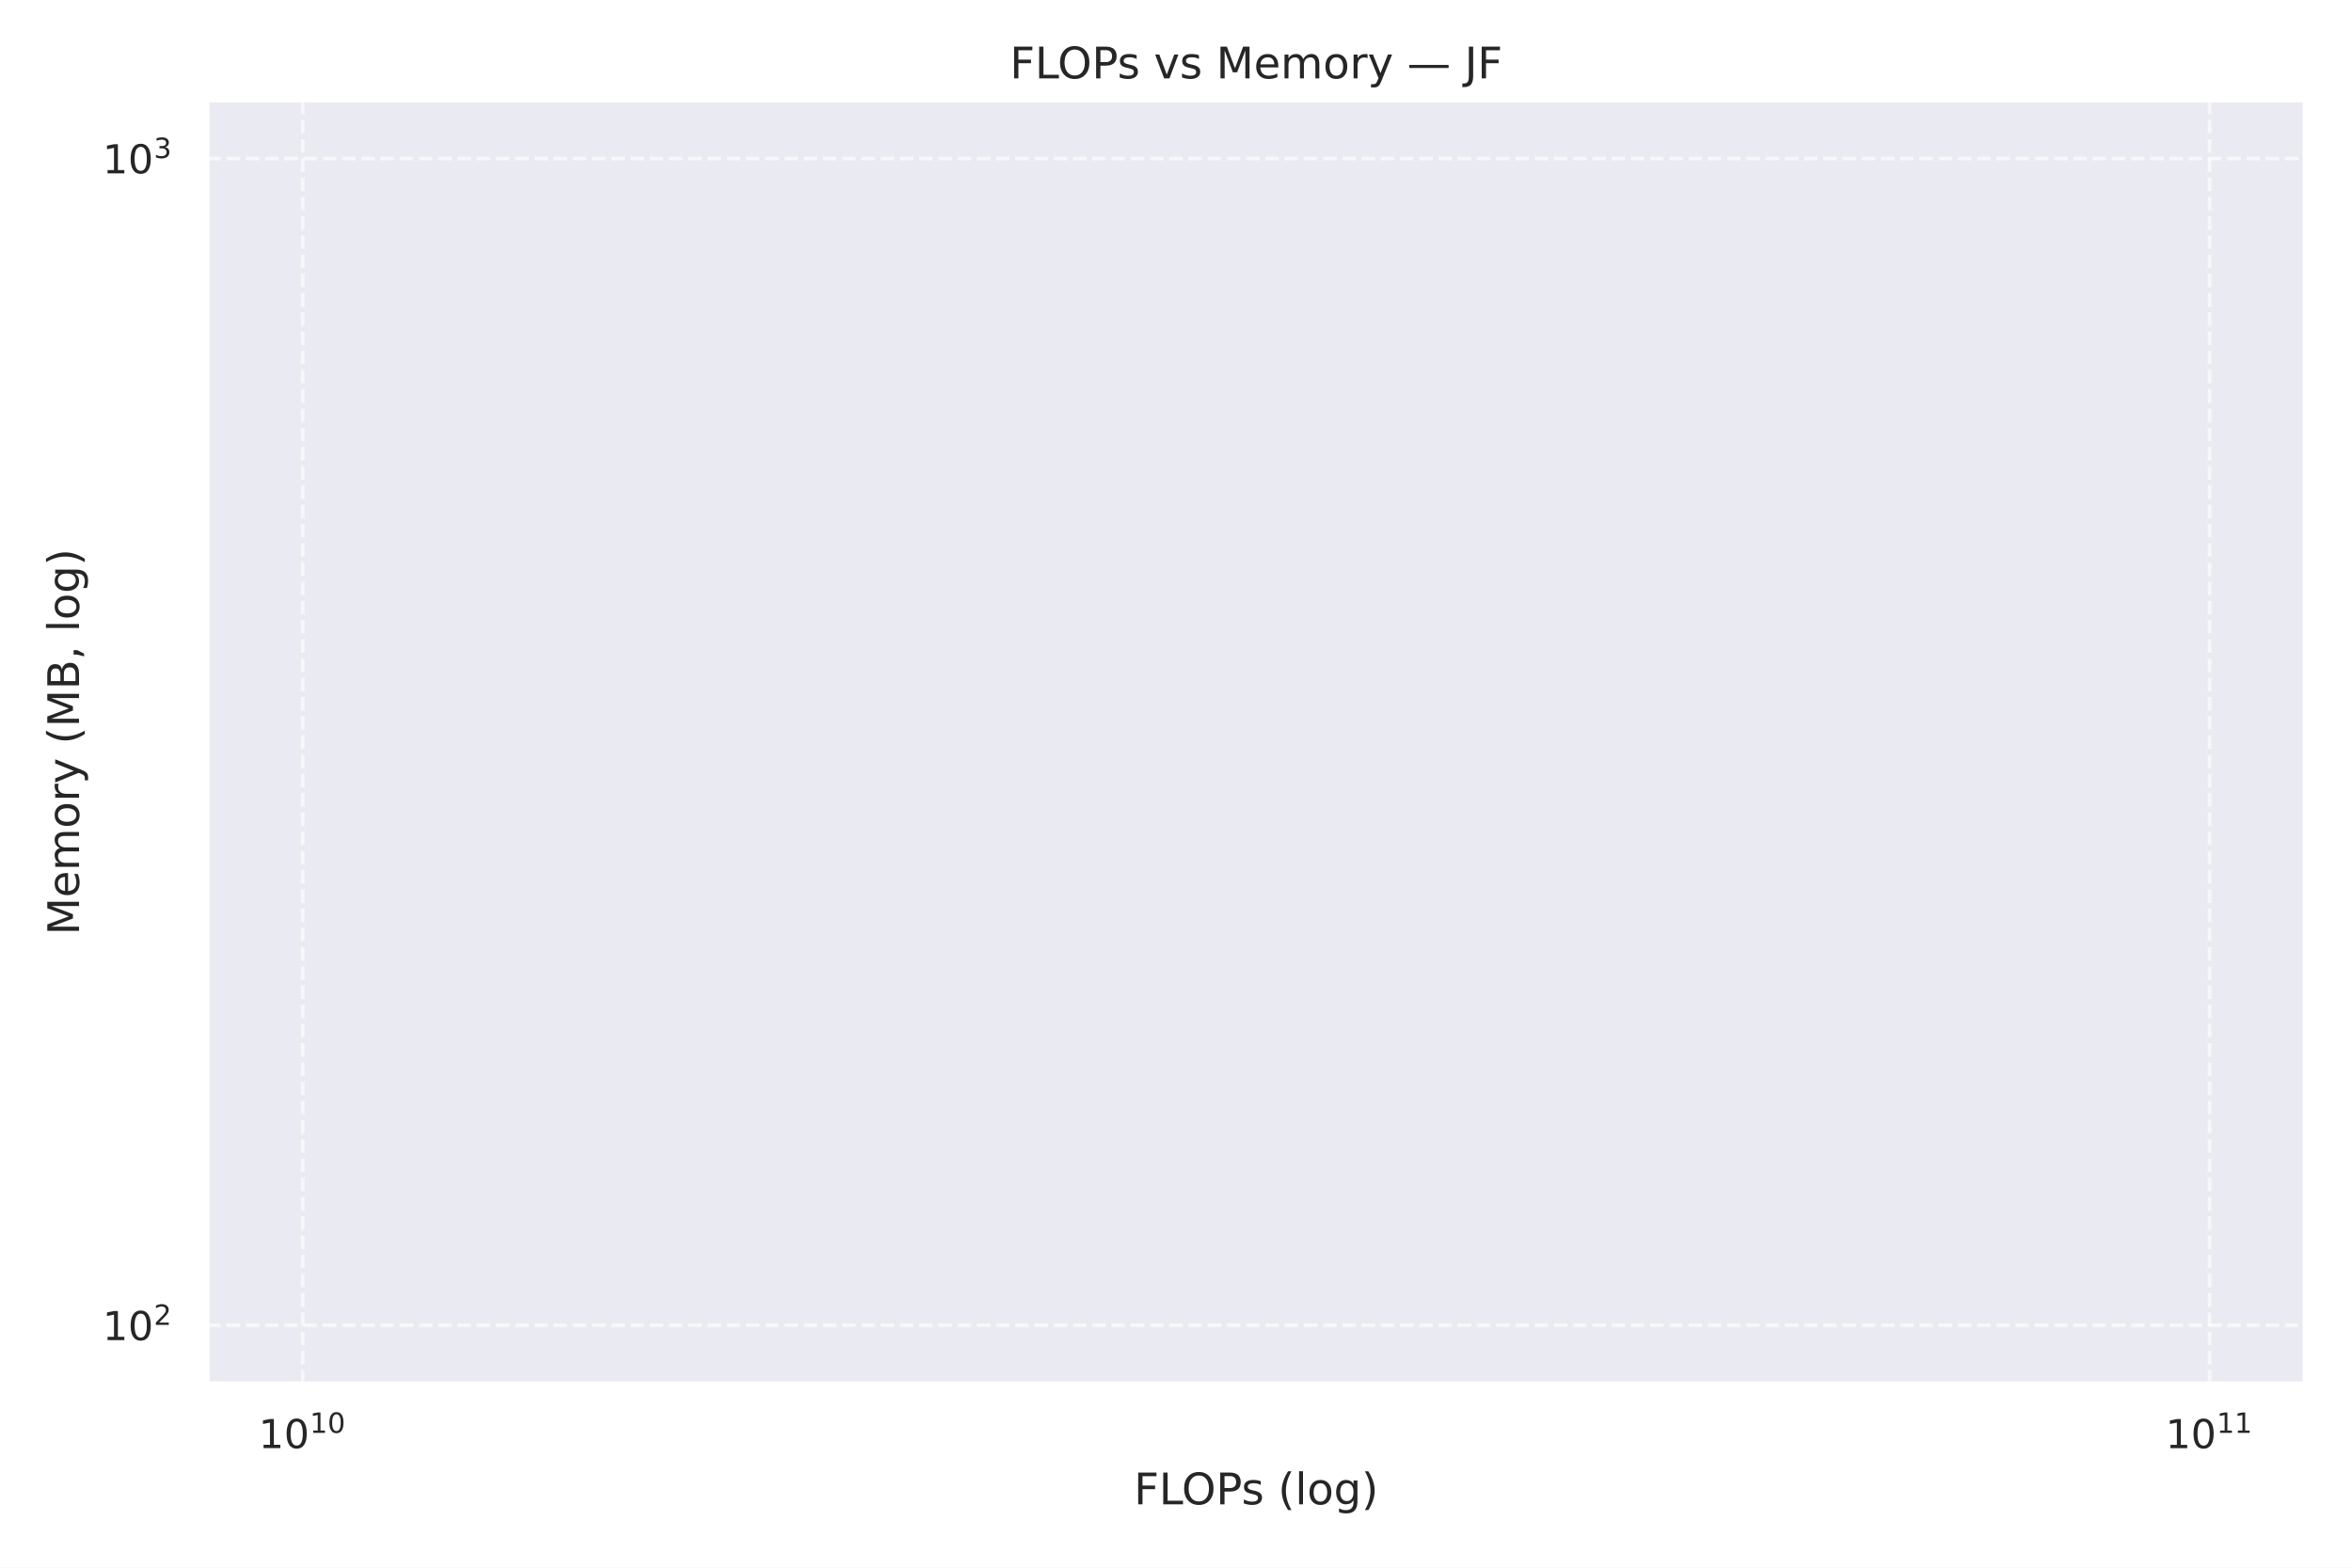
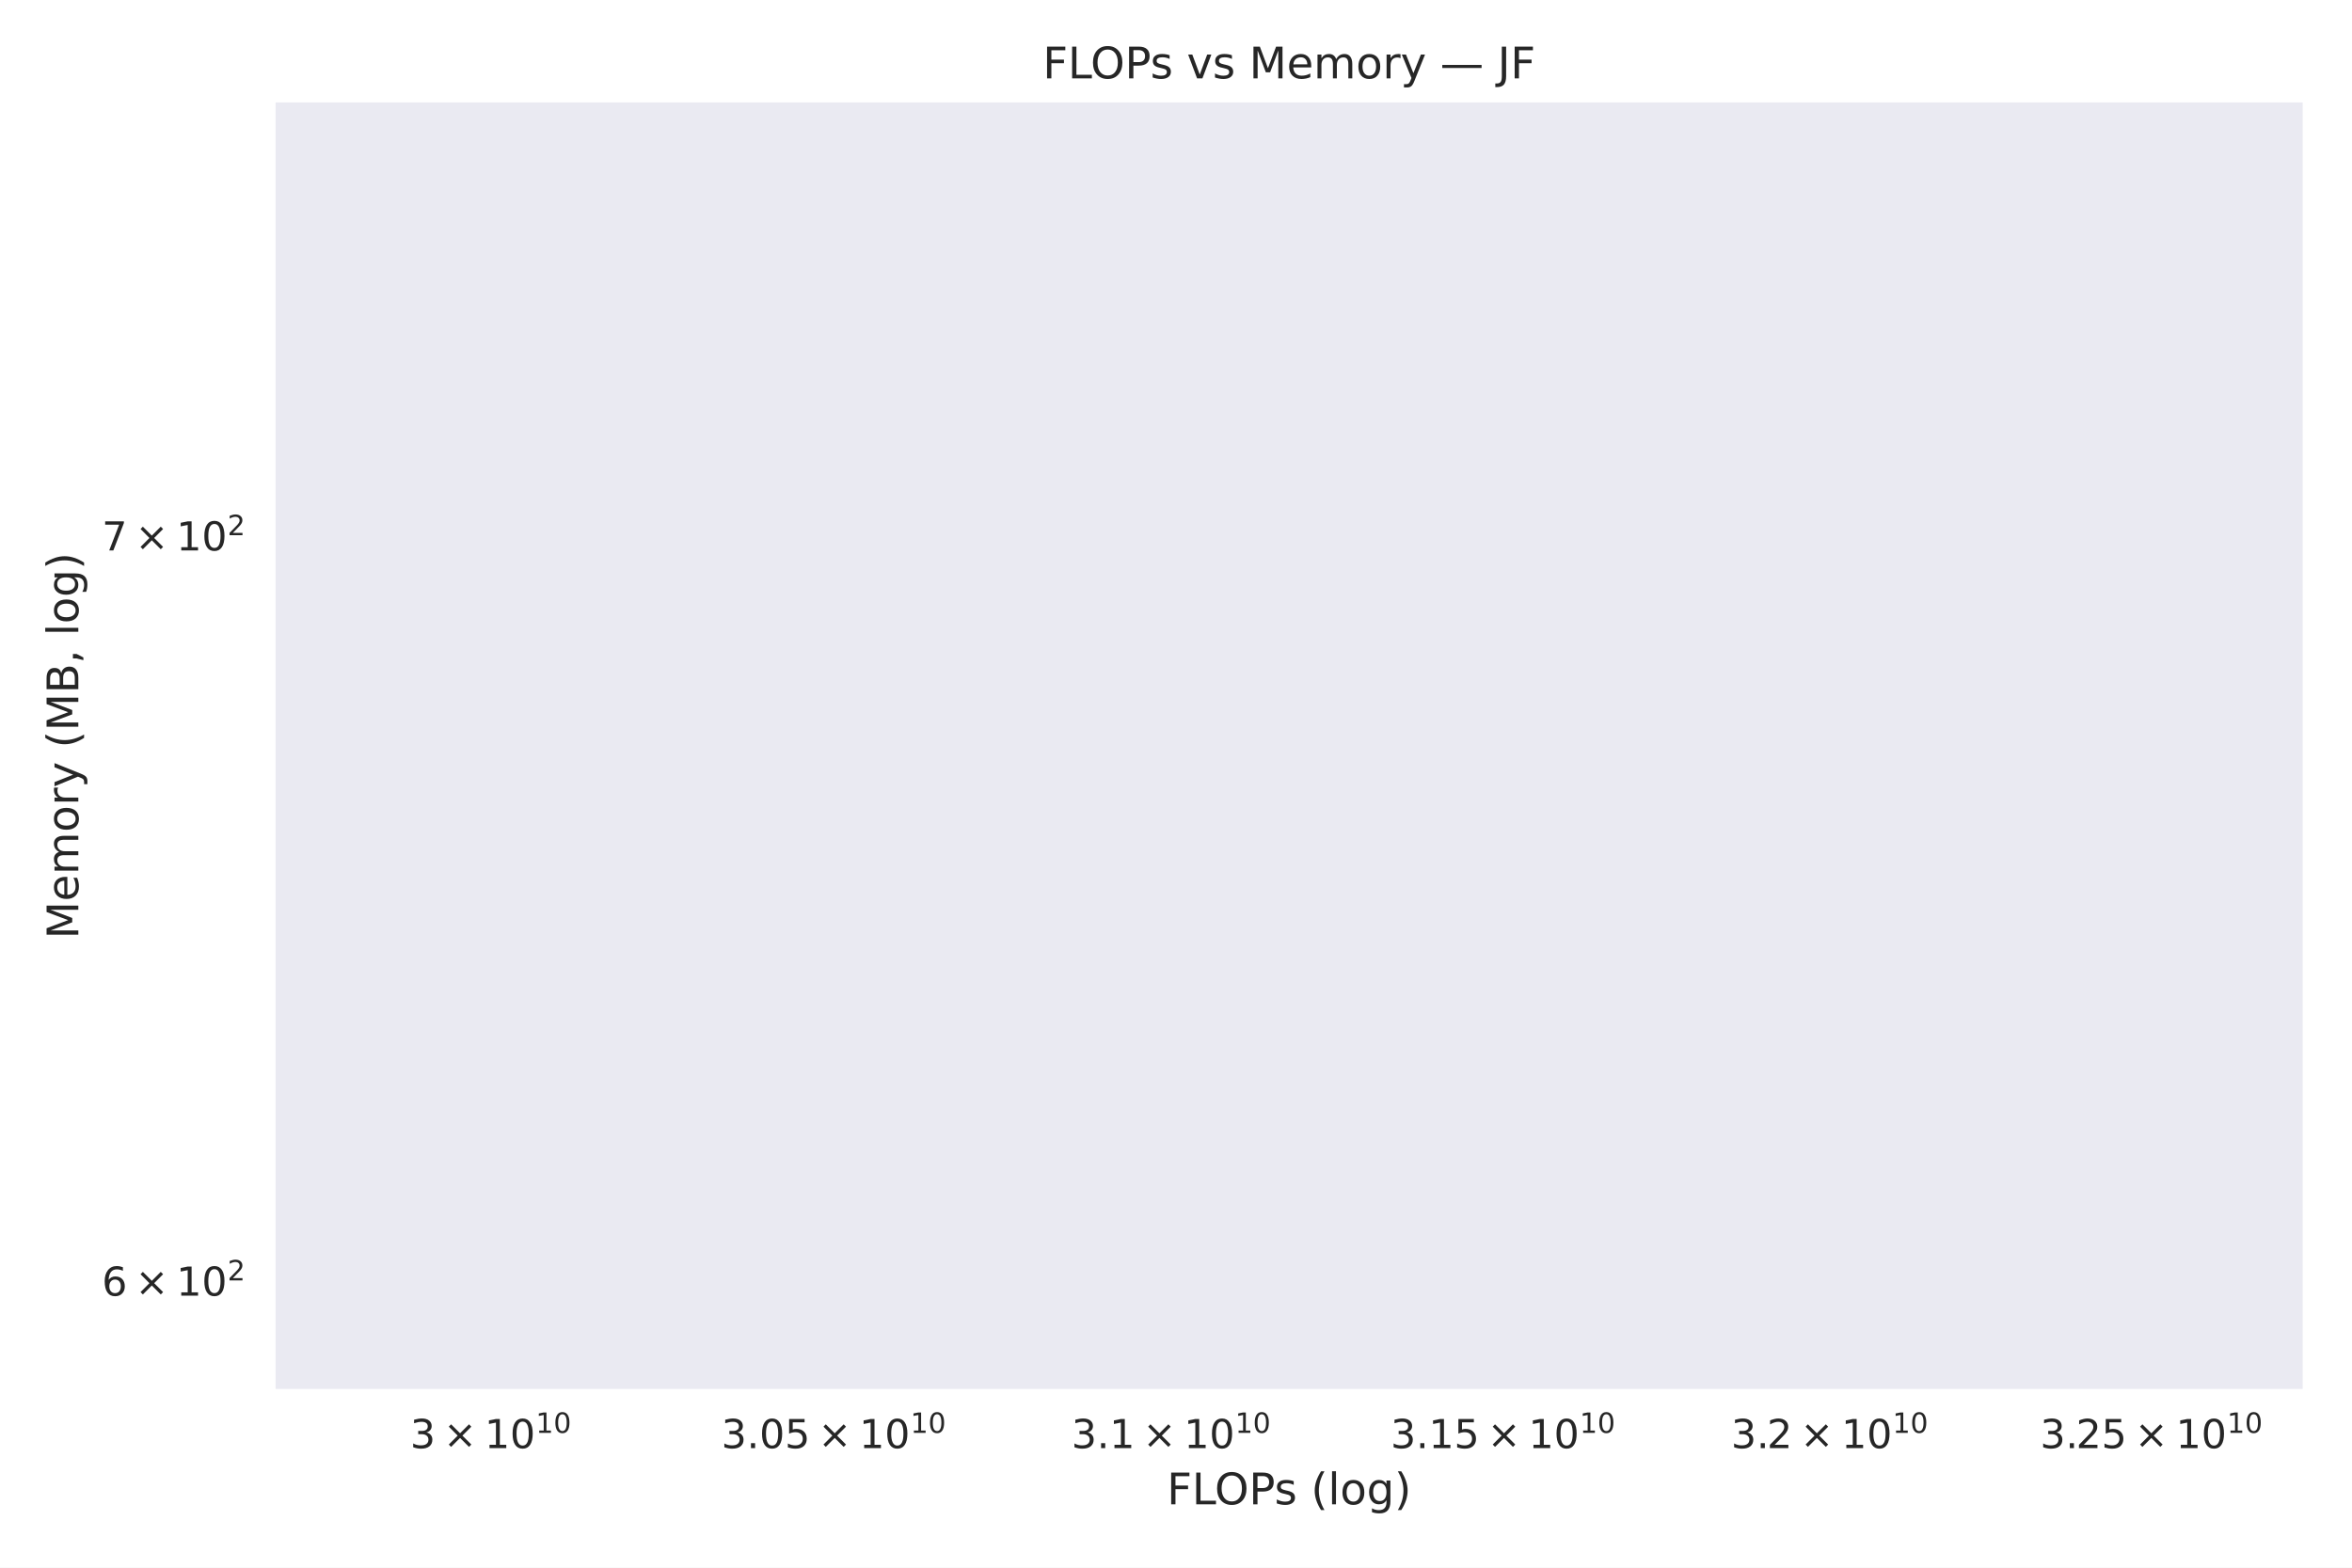
<svg xmlns="http://www.w3.org/2000/svg" xmlns:xlink="http://www.w3.org/1999/xlink" width="648pt" height="432pt" viewBox="0 0 648 432" version="1.1">
  <defs>
    <style type="text/css">*{stroke-linejoin: round; stroke-linecap: butt}</style>
  </defs>
  <g id="figure_1">
    <g id="patch_1">
      <path d="M 0 432  L 648 432  L 648 0  L 0 0  z " style="fill: #ffffff" />
    </g>
    <g id="axes_1">
      <g id="patch_2">
-         <path d="M 57.13 381.276  L 635.04 381.276  L 635.04 27.6  L 57.13 27.6  z " style="fill: #eaeaf2" />
+         <path d="M 75.295 383.376  L 635.04 383.376  L 635.04 27.6  L 75.295 27.6  z " style="fill: #eaeaf2" />
      </g>
      <g id="matplotlib.axis_1">
        <g id="xtick_1">
-           <g id="line2d_1">
-             <path d="M 83.399 381.276  L 83.399 27.6  " clip-path="url(#p3b8cef8e1e)" style="fill: none; stroke-dasharray: 3.7,1.6; stroke-dashoffset: 0; stroke: #ffffff; stroke-opacity: 0.6" />
-           </g>
          <g id="text_1">
-             <g style="fill: #262626" transform="translate(71.2437 399.1343) scale(0.11 -0.11)">
-               <defs>
+             <g style="fill: #262626" transform="translate(112.999 399.1343) scale(0.11 -0.11)">
+               <defs>
+                 <path id="DejaVuSans-33" d="M 2597 2516  Q 3050 2419 3304 2112  Q 3559 1806 3559 1356  Q 3559 666 3084 287  Q 2609 -91 1734 -91  Q 1441 -91 1130 -33  Q 819 25 488 141  L 488 750  Q 750 597 1062 519  Q 1375 441 1716 441  Q 2309 441 2620 675  Q 2931 909 2931 1356  Q 2931 1769 2642 2001  Q 2353 2234 1838 2234  L 1294 2234  L 1294 2753  L 1863 2753  Q 2328 2753 2575 2939  Q 2822 3125 2822 3475  Q 2822 3834 2567 4026  Q 2313 4219 1838 4219  Q 1578 4219 1281 4162  Q 984 4106 628 3988  L 628 4550  Q 988 4650 1302 4700  Q 1616 4750 1894 4750  Q 2613 4750 3031 4423  Q 3450 4097 3450 3541  Q 3450 3153 3228 2886  Q 3006 2619 2597 2516  z " transform="scale(0.015625)" />
+                 <path id="DejaVuSans-d7" d="M 4488 3438  L 3059 2003  L 4488 575  L 4116 197  L 2681 1631  L 1247 197  L 878 575  L 2303 2003  L 878 3438  L 1247 3816  L 2681 2381  L 4116 3816  L 4488 3438  z " transform="scale(0.015625)" />
                <path id="DejaVuSans-31" d="M 794 531  L 1825 531  L 1825 4091  L 703 3866  L 703 4441  L 1819 4666  L 2450 4666  L 2450 531  L 3481 531  L 3481 0  L 794 0  L 794 531  z " transform="scale(0.015625)" />
                <path id="DejaVuSans-30" d="M 2034 4250  Q 1547 4250 1301 3770  Q 1056 3291 1056 2328  Q 1056 1369 1301 889  Q 1547 409 2034 409  Q 2525 409 2770 889  Q 3016 1369 3016 2328  Q 3016 3291 2770 3770  Q 2525 4250 2034 4250  z M 2034 4750  Q 2819 4750 3233 4129  Q 3647 3509 3647 2328  Q 3647 1150 3233 529  Q 2819 -91 2034 -91  Q 1250 -91 836 529  Q 422 1150 422 2328  Q 422 3509 836 4129  Q 1250 4750 2034 4750  z " transform="scale(0.015625)" />
              </defs>
-               <use xlink:href="#DejaVuSans-31" transform="translate(0 0.765625)" />
-               <use xlink:href="#DejaVuSans-30" transform="translate(63.62305 0.765625)" />
-               <use xlink:href="#DejaVuSans-31" transform="translate(128.2031 39.04688) scale(0.7)" />
-               <use xlink:href="#DejaVuSans-30" transform="translate(172.7393 39.04688) scale(0.7)" />
+               <use xlink:href="#DejaVuSans-33" transform="translate(0 0.765625)" />
+               <use xlink:href="#DejaVuSans-d7" transform="translate(83.10547 0.765625)" />
+               <use xlink:href="#DejaVuSans-31" transform="translate(186.377 0.765625)" />
+               <use xlink:href="#DejaVuSans-30" transform="translate(250 0.765625)" />
+               <use xlink:href="#DejaVuSans-31" transform="translate(314.5801 39.04688) scale(0.7)" />
+               <use xlink:href="#DejaVuSans-30" transform="translate(359.1162 39.04688) scale(0.7)" />
            </g>
          </g>
        </g>
        <g id="xtick_2">
-           <g id="line2d_2">
-             <path d="M 608.771 381.276  L 608.771 27.6  " clip-path="url(#p3b8cef8e1e)" style="fill: none; stroke-dasharray: 3.7,1.6; stroke-dashoffset: 0; stroke: #ffffff; stroke-opacity: 0.6" />
-           </g>
          <g id="text_2">
-             <g style="fill: #262626" transform="translate(596.6164 399.1343) scale(0.11 -0.11)">
-               <use xlink:href="#DejaVuSans-31" transform="translate(0 0.684375)" />
-               <use xlink:href="#DejaVuSans-30" transform="translate(63.62305 0.684375)" />
-               <use xlink:href="#DejaVuSans-31" transform="translate(128.2031 38.96563) scale(0.7)" />
-               <use xlink:href="#DejaVuSans-31" transform="translate(172.7393 38.96563) scale(0.7)" />
-             </g>
-           </g>
-         </g>
-         <g id="xtick_3" />
-         <g id="xtick_4" />
-         <g id="xtick_5" />
-         <g id="xtick_6" />
-         <g id="xtick_7" />
-         <g id="xtick_8" />
-         <g id="xtick_9" />
-         <g id="xtick_10" />
-         <g id="xtick_11" />
-         <g id="text_3">
-           <g style="fill: #262626" transform="translate(312.411 414.5401) scale(0.12 -0.12)">
+             <g style="fill: #262626" transform="translate(198.7296 399.1343) scale(0.11 -0.11)">
+               <defs>
+                 <path id="DejaVuSans-2e" d="M 684 794  L 1344 794  L 1344 0  L 684 0  L 684 794  z " transform="scale(0.015625)" />
+                 <path id="DejaVuSans-35" d="M 691 4666  L 3169 4666  L 3169 4134  L 1269 4134  L 1269 2991  Q 1406 3038 1543 3061  Q 1681 3084 1819 3084  Q 2600 3084 3056 2656  Q 3513 2228 3513 1497  Q 3513 744 3044 326  Q 2575 -91 1722 -91  Q 1428 -91 1123 -41  Q 819 9 494 109  L 494 744  Q 775 591 1075 516  Q 1375 441 1709 441  Q 2250 441 2565 725  Q 2881 1009 2881 1497  Q 2881 1984 2565 2268  Q 2250 2553 1709 2553  Q 1456 2553 1204 2497  Q 953 2441 691 2322  L 691 4666  z " transform="scale(0.015625)" />
+               </defs>
+               <use xlink:href="#DejaVuSans-33" transform="translate(0 0.765625)" />
+               <use xlink:href="#DejaVuSans-2e" transform="translate(63.62305 0.765625)" />
+               <use xlink:href="#DejaVuSans-30" transform="translate(95.41016 0.765625)" />
+               <use xlink:href="#DejaVuSans-35" transform="translate(159.0332 0.765625)" />
+               <use xlink:href="#DejaVuSans-d7" transform="translate(242.1387 0.765625)" />
+               <use xlink:href="#DejaVuSans-31" transform="translate(345.4102 0.765625)" />
+               <use xlink:href="#DejaVuSans-30" transform="translate(409.0332 0.765625)" />
+               <use xlink:href="#DejaVuSans-31" transform="translate(473.6133 39.04688) scale(0.7)" />
+               <use xlink:href="#DejaVuSans-30" transform="translate(518.1494 39.04688) scale(0.7)" />
+             </g>
+           </g>
+         </g>
+         <g id="xtick_3">
+           <g id="text_3">
+             <g style="fill: #262626" transform="translate(295.1889 399.1343) scale(0.11 -0.11)">
+               <use xlink:href="#DejaVuSans-33" transform="translate(0 0.765625)" />
+               <use xlink:href="#DejaVuSans-2e" transform="translate(63.62305 0.765625)" />
+               <use xlink:href="#DejaVuSans-31" transform="translate(95.41016 0.765625)" />
+               <use xlink:href="#DejaVuSans-d7" transform="translate(178.5156 0.765625)" />
+               <use xlink:href="#DejaVuSans-31" transform="translate(281.7871 0.765625)" />
+               <use xlink:href="#DejaVuSans-30" transform="translate(345.4102 0.765625)" />
+               <use xlink:href="#DejaVuSans-31" transform="translate(409.9902 39.04688) scale(0.7)" />
+               <use xlink:href="#DejaVuSans-30" transform="translate(454.5264 39.04688) scale(0.7)" />
+             </g>
+           </g>
+         </g>
+         <g id="xtick_4">
+           <g id="text_4">
+             <g style="fill: #262626" transform="translate(383.1211 399.1343) scale(0.11 -0.11)">
+               <use xlink:href="#DejaVuSans-33" transform="translate(0 0.765625)" />
+               <use xlink:href="#DejaVuSans-2e" transform="translate(63.62305 0.765625)" />
+               <use xlink:href="#DejaVuSans-31" transform="translate(95.41016 0.765625)" />
+               <use xlink:href="#DejaVuSans-35" transform="translate(159.0332 0.765625)" />
+               <use xlink:href="#DejaVuSans-d7" transform="translate(242.1387 0.765625)" />
+               <use xlink:href="#DejaVuSans-31" transform="translate(345.4102 0.765625)" />
+               <use xlink:href="#DejaVuSans-30" transform="translate(409.0332 0.765625)" />
+               <use xlink:href="#DejaVuSans-31" transform="translate(473.6133 39.04688) scale(0.7)" />
+               <use xlink:href="#DejaVuSans-30" transform="translate(518.1494 39.04688) scale(0.7)" />
+             </g>
+           </g>
+         </g>
+         <g id="xtick_5">
+           <g id="text_5">
+             <g style="fill: #262626" transform="translate(476.9281 399.1343) scale(0.11 -0.11)">
+               <defs>
+                 <path id="DejaVuSans-32" d="M 1228 531  L 3431 531  L 3431 0  L 469 0  L 469 531  Q 828 903 1448 1529  Q 2069 2156 2228 2338  Q 2531 2678 2651 2914  Q 2772 3150 2772 3378  Q 2772 3750 2511 3984  Q 2250 4219 1831 4219  Q 1534 4219 1204 4116  Q 875 4013 500 3803  L 500 4441  Q 881 4594 1212 4672  Q 1544 4750 1819 4750  Q 2544 4750 2975 4387  Q 3406 4025 3406 3419  Q 3406 3131 3298 2873  Q 3191 2616 2906 2266  Q 2828 2175 2409 1742  Q 1991 1309 1228 531  z " transform="scale(0.015625)" />
+               </defs>
+               <use xlink:href="#DejaVuSans-33" transform="translate(0 0.765625)" />
+               <use xlink:href="#DejaVuSans-2e" transform="translate(63.62305 0.765625)" />
+               <use xlink:href="#DejaVuSans-32" transform="translate(89.91016 0.765625)" />
+               <use xlink:href="#DejaVuSans-d7" transform="translate(173.0156 0.765625)" />
+               <use xlink:href="#DejaVuSans-31" transform="translate(276.2871 0.765625)" />
+               <use xlink:href="#DejaVuSans-30" transform="translate(339.9102 0.765625)" />
+               <use xlink:href="#DejaVuSans-31" transform="translate(404.4902 39.04688) scale(0.7)" />
+               <use xlink:href="#DejaVuSans-30" transform="translate(449.0264 39.04688) scale(0.7)" />
+             </g>
+           </g>
+         </g>
+         <g id="xtick_6">
+           <g id="text_6">
+             <g style="fill: #262626" transform="translate(562.0794 399.1343) scale(0.11 -0.11)">
+               <use xlink:href="#DejaVuSans-33" transform="translate(0 0.765625)" />
+               <use xlink:href="#DejaVuSans-2e" transform="translate(63.62305 0.765625)" />
+               <use xlink:href="#DejaVuSans-32" transform="translate(89.91016 0.765625)" />
+               <use xlink:href="#DejaVuSans-35" transform="translate(153.5332 0.765625)" />
+               <use xlink:href="#DejaVuSans-d7" transform="translate(236.6387 0.765625)" />
+               <use xlink:href="#DejaVuSans-31" transform="translate(339.9102 0.765625)" />
+               <use xlink:href="#DejaVuSans-30" transform="translate(403.5332 0.765625)" />
+               <use xlink:href="#DejaVuSans-31" transform="translate(468.1133 39.04688) scale(0.7)" />
+               <use xlink:href="#DejaVuSans-30" transform="translate(512.6494 39.04688) scale(0.7)" />
+             </g>
+           </g>
+         </g>
+         <g id="text_7">
+           <g style="fill: #262626" transform="translate(321.4933 414.5401) scale(0.12 -0.12)">
            <defs>
              <path id="DejaVuSans-46" d="M 628 4666  L 3309 4666  L 3309 4134  L 1259 4134  L 1259 2759  L 3109 2759  L 3109 2228  L 1259 2228  L 1259 0  L 628 0  L 628 4666  z " transform="scale(0.015625)" />
              <path id="DejaVuSans-4c" d="M 628 4666  L 1259 4666  L 1259 531  L 3531 531  L 3531 0  L 628 0  L 628 4666  z " transform="scale(0.015625)" />
              <path id="DejaVuSans-4f" d="M 2522 4238  Q 1834 4238 1429 3725  Q 1025 3213 1025 2328  Q 1025 1447 1429 934  Q 1834 422 2522 422  Q 3209 422 3611 934  Q 4013 1447 4013 2328  Q 4013 3213 3611 3725  Q 3209 4238 2522 4238  z M 2522 4750  Q 3503 4750 4090 4092  Q 4678 3434 4678 2328  Q 4678 1225 4090 567  Q 3503 -91 2522 -91  Q 1538 -91 948 565  Q 359 1222 359 2328  Q 359 3434 948 4092  Q 1538 4750 2522 4750  z " transform="scale(0.015625)" />
              <path id="DejaVuSans-50" d="M 1259 4147  L 1259 2394  L 2053 2394  Q 2494 2394 2734 2622  Q 2975 2850 2975 3272  Q 2975 3691 2734 3919  Q 2494 4147 2053 4147  L 1259 4147  z M 628 4666  L 2053 4666  Q 2838 4666 3239 4311  Q 3641 3956 3641 3272  Q 3641 2581 3239 2228  Q 2838 1875 2053 1875  L 1259 1875  L 1259 0  L 628 0  L 628 4666  z " transform="scale(0.015625)" />
              <path id="DejaVuSans-73" d="M 2834 3397  L 2834 2853  Q 2591 2978 2328 3040  Q 2066 3103 1784 3103  Q 1356 3103 1142 2972  Q 928 2841 928 2578  Q 928 2378 1081 2264  Q 1234 2150 1697 2047  L 1894 2003  Q 2506 1872 2764 1633  Q 3022 1394 3022 966  Q 3022 478 2636 193  Q 2250 -91 1575 -91  Q 1294 -91 989 -36  Q 684 19 347 128  L 347 722  Q 666 556 975 473  Q 1284 391 1588 391  Q 1994 391 2212 530  Q 2431 669 2431 922  Q 2431 1156 2273 1281  Q 2116 1406 1581 1522  L 1381 1569  Q 847 1681 609 1914  Q 372 2147 372 2553  Q 372 3047 722 3315  Q 1072 3584 1716 3584  Q 2034 3584 2315 3537  Q 2597 3491 2834 3397  z " transform="scale(0.015625)" />
              <path id="DejaVuSans-20" transform="scale(0.015625)" />
              <path id="DejaVuSans-28" d="M 1984 4856  Q 1566 4138 1362 3434  Q 1159 2731 1159 2009  Q 1159 1288 1364 580  Q 1569 -128 1984 -844  L 1484 -844  Q 1016 -109 783 600  Q 550 1309 550 2009  Q 550 2706 781 3412  Q 1013 4119 1484 4856  L 1984 4856  z " transform="scale(0.015625)" />
              <path id="DejaVuSans-6c" d="M 603 4863  L 1178 4863  L 1178 0  L 603 0  L 603 4863  z " transform="scale(0.015625)" />
              <path id="DejaVuSans-6f" d="M 1959 3097  Q 1497 3097 1228 2736  Q 959 2375 959 1747  Q 959 1119 1226 758  Q 1494 397 1959 397  Q 2419 397 2687 759  Q 2956 1122 2956 1747  Q 2956 2369 2687 2733  Q 2419 3097 1959 3097  z M 1959 3584  Q 2709 3584 3137 3096  Q 3566 2609 3566 1747  Q 3566 888 3137 398  Q 2709 -91 1959 -91  Q 1206 -91 779 398  Q 353 888 353 1747  Q 353 2609 779 3096  Q 1206 3584 1959 3584  z " transform="scale(0.015625)" />
              <path id="DejaVuSans-67" d="M 2906 1791  Q 2906 2416 2648 2759  Q 2391 3103 1925 3103  Q 1463 3103 1205 2759  Q 947 2416 947 1791  Q 947 1169 1205 825  Q 1463 481 1925 481  Q 2391 481 2648 825  Q 2906 1169 2906 1791  z M 3481 434  Q 3481 -459 3084 -895  Q 2688 -1331 1869 -1331  Q 1566 -1331 1297 -1286  Q 1028 -1241 775 -1147  L 775 -588  Q 1028 -725 1275 -790  Q 1522 -856 1778 -856  Q 2344 -856 2625 -561  Q 2906 -266 2906 331  L 2906 616  Q 2728 306 2450 153  Q 2172 0 1784 0  Q 1141 0 747 490  Q 353 981 353 1791  Q 353 2603 747 3093  Q 1141 3584 1784 3584  Q 2172 3584 2450 3431  Q 2728 3278 2906 2969  L 2906 3500  L 3481 3500  L 3481 434  z " transform="scale(0.015625)" />
              <path id="DejaVuSans-29" d="M 513 4856  L 1013 4856  Q 1481 4119 1714 3412  Q 1947 2706 1947 2009  Q 1947 1309 1714 600  Q 1481 -109 1013 -844  L 513 -844  Q 928 -128 1133 580  Q 1338 1288 1338 2009  Q 1338 2731 1133 3434  Q 928 4138 513 4856  z " transform="scale(0.015625)" />
            </defs>
            <use xlink:href="#DejaVuSans-46" />
            <use xlink:href="#DejaVuSans-4c" transform="translate(57.51953 0)" />
            <use xlink:href="#DejaVuSans-4f" transform="translate(109.6074 0)" />
            <use xlink:href="#DejaVuSans-50" transform="translate(188.3184 0)" />
            <use xlink:href="#DejaVuSans-73" transform="translate(246.8711 0)" />
            <use xlink:href="#DejaVuSans-20" transform="translate(298.9707 0)" />
            <use xlink:href="#DejaVuSans-28" transform="translate(330.7578 0)" />
            <use xlink:href="#DejaVuSans-6c" transform="translate(369.7715 0)" />
            <use xlink:href="#DejaVuSans-6f" transform="translate(397.5547 0)" />
            <use xlink:href="#DejaVuSans-67" transform="translate(458.7363 0)" />
            <use xlink:href="#DejaVuSans-29" transform="translate(522.2129 0)" />
          </g>
        </g>
      </g>
      <g id="matplotlib.axis_2">
        <g id="ytick_1">
-           <g id="line2d_3">
-             <path d="M 57.13 365.2  L 635.04 365.2  " clip-path="url(#p3b8cef8e1e)" style="fill: none; stroke-dasharray: 3.7,1.6; stroke-dashoffset: 0; stroke: #ffffff; stroke-opacity: 0.6" />
-           </g>
-           <g id="text_4">
-             <g style="fill: #262626" transform="translate(28.27007 369.379) scale(0.11 -0.11)">
-               <defs>
-                 <path id="DejaVuSans-32" d="M 1228 531  L 3431 531  L 3431 0  L 469 0  L 469 531  Q 828 903 1448 1529  Q 2069 2156 2228 2338  Q 2531 2678 2651 2914  Q 2772 3150 2772 3378  Q 2772 3750 2511 3984  Q 2250 4219 1831 4219  Q 1534 4219 1204 4116  Q 875 4013 500 3803  L 500 4441  Q 881 4594 1212 4672  Q 1544 4750 1819 4750  Q 2544 4750 2975 4387  Q 3406 4025 3406 3419  Q 3406 3131 3298 2873  Q 3191 2616 2906 2266  Q 2828 2175 2409 1742  Q 1991 1309 1228 531  z " transform="scale(0.015625)" />
-               </defs>
-               <use xlink:href="#DejaVuSans-31" transform="translate(0 0.765625)" />
-               <use xlink:href="#DejaVuSans-30" transform="translate(63.62305 0.765625)" />
-               <use xlink:href="#DejaVuSans-32" transform="translate(128.2031 39.04688) scale(0.7)" />
+           <g id="text_8">
+             <g style="fill: #262626" transform="translate(28.07469 357.1273) scale(0.11 -0.11)">
+               <defs>
+                 <path id="DejaVuSans-36" d="M 2113 2584  Q 1688 2584 1439 2293  Q 1191 2003 1191 1497  Q 1191 994 1439 701  Q 1688 409 2113 409  Q 2538 409 2786 701  Q 3034 994 3034 1497  Q 3034 2003 2786 2293  Q 2538 2584 2113 2584  z M 3366 4563  L 3366 3988  Q 3128 4100 2886 4159  Q 2644 4219 2406 4219  Q 1781 4219 1451 3797  Q 1122 3375 1075 2522  Q 1259 2794 1537 2939  Q 1816 3084 2150 3084  Q 2853 3084 3261 2657  Q 3669 2231 3669 1497  Q 3669 778 3244 343  Q 2819 -91 2113 -91  Q 1303 -91 875 529  Q 447 1150 447 2328  Q 447 3434 972 4092  Q 1497 4750 2381 4750  Q 2619 4750 2861 4703  Q 3103 4656 3366 4563  z " transform="scale(0.015625)" />
+               </defs>
+               <use xlink:href="#DejaVuSans-36" transform="translate(0 0.765625)" />
+               <use xlink:href="#DejaVuSans-d7" transform="translate(83.10547 0.765625)" />
+               <use xlink:href="#DejaVuSans-31" transform="translate(186.377 0.765625)" />
+               <use xlink:href="#DejaVuSans-30" transform="translate(250 0.765625)" />
+               <use xlink:href="#DejaVuSans-32" transform="translate(314.5801 39.04688) scale(0.7)" />
            </g>
          </g>
        </g>
        <g id="ytick_2">
-           <g id="line2d_4">
-             <path d="M 57.13 43.676  L 635.04 43.676  " clip-path="url(#p3b8cef8e1e)" style="fill: none; stroke-dasharray: 3.7,1.6; stroke-dashoffset: 0; stroke: #ffffff; stroke-opacity: 0.6" />
-           </g>
-           <g id="text_5">
-             <g style="fill: #262626" transform="translate(28.27007 47.85532) scale(0.11 -0.11)">
-               <defs>
-                 <path id="DejaVuSans-33" d="M 2597 2516  Q 3050 2419 3304 2112  Q 3559 1806 3559 1356  Q 3559 666 3084 287  Q 2609 -91 1734 -91  Q 1441 -91 1130 -33  Q 819 25 488 141  L 488 750  Q 750 597 1062 519  Q 1375 441 1716 441  Q 2309 441 2620 675  Q 2931 909 2931 1356  Q 2931 1769 2642 2001  Q 2353 2234 1838 2234  L 1294 2234  L 1294 2753  L 1863 2753  Q 2328 2753 2575 2939  Q 2822 3125 2822 3475  Q 2822 3834 2567 4026  Q 2313 4219 1838 4219  Q 1578 4219 1281 4162  Q 984 4106 628 3988  L 628 4550  Q 988 4650 1302 4700  Q 1616 4750 1894 4750  Q 2613 4750 3031 4423  Q 3450 4097 3450 3541  Q 3450 3153 3228 2886  Q 3006 2619 2597 2516  z " transform="scale(0.015625)" />
-               </defs>
-               <use xlink:href="#DejaVuSans-31" transform="translate(0 0.765625)" />
-               <use xlink:href="#DejaVuSans-30" transform="translate(63.62305 0.765625)" />
-               <use xlink:href="#DejaVuSans-33" transform="translate(128.2031 39.04688) scale(0.7)" />
-             </g>
-           </g>
-         </g>
-         <g id="ytick_3" />
-         <g id="ytick_4" />
-         <g id="ytick_5" />
-         <g id="ytick_6" />
-         <g id="ytick_7" />
-         <g id="ytick_8" />
-         <g id="ytick_9" />
-         <g id="ytick_10" />
-         <g id="ytick_11" />
-         <g id="text_6">
-           <g style="fill: #262626" transform="translate(21.77445 257.6833) rotate(-90) scale(0.12 -0.12)">
+           <g id="text_9">
+             <g style="fill: #262626" transform="translate(28.07469 151.775) scale(0.11 -0.11)">
+               <defs>
+                 <path id="DejaVuSans-37" d="M 525 4666  L 3525 4666  L 3525 4397  L 1831 0  L 1172 0  L 2766 4134  L 525 4134  L 525 4666  z " transform="scale(0.015625)" />
+               </defs>
+               <use xlink:href="#DejaVuSans-37" transform="translate(0 0.765625)" />
+               <use xlink:href="#DejaVuSans-d7" transform="translate(83.10547 0.765625)" />
+               <use xlink:href="#DejaVuSans-31" transform="translate(186.377 0.765625)" />
+               <use xlink:href="#DejaVuSans-30" transform="translate(250 0.765625)" />
+               <use xlink:href="#DejaVuSans-32" transform="translate(314.5801 39.04688) scale(0.7)" />
+             </g>
+           </g>
+         </g>
+         <g id="text_10">
+           <g style="fill: #262626" transform="translate(21.57907 258.7333) rotate(-90) scale(0.12 -0.12)">
            <defs>
              <path id="DejaVuSans-4d" d="M 628 4666  L 1569 4666  L 2759 1491  L 3956 4666  L 4897 4666  L 4897 0  L 4281 0  L 4281 4097  L 3078 897  L 2444 897  L 1241 4097  L 1241 0  L 628 0  L 628 4666  z " transform="scale(0.015625)" />
              <path id="DejaVuSans-65" d="M 3597 1894  L 3597 1613  L 953 1613  Q 991 1019 1311 708  Q 1631 397 2203 397  Q 2534 397 2845 478  Q 3156 559 3463 722  L 3463 178  Q 3153 47 2828 -22  Q 2503 -91 2169 -91  Q 1331 -91 842 396  Q 353 884 353 1716  Q 353 2575 817 3079  Q 1281 3584 2069 3584  Q 2775 3584 3186 3129  Q 3597 2675 3597 1894  z M 3022 2063  Q 3016 2534 2758 2815  Q 2500 3097 2075 3097  Q 1594 3097 1305 2825  Q 1016 2553 972 2059  L 3022 2063  z " transform="scale(0.015625)" />
              <path id="DejaVuSans-6d" d="M 3328 2828  Q 3544 3216 3844 3400  Q 4144 3584 4550 3584  Q 5097 3584 5394 3201  Q 5691 2819 5691 2113  L 5691 0  L 5113 0  L 5113 2094  Q 5113 2597 4934 2840  Q 4756 3084 4391 3084  Q 3944 3084 3684 2787  Q 3425 2491 3425 1978  L 3425 0  L 2847 0  L 2847 2094  Q 2847 2600 2669 2842  Q 2491 3084 2119 3084  Q 1678 3084 1418 2786  Q 1159 2488 1159 1978  L 1159 0  L 581 0  L 581 3500  L 1159 3500  L 1159 2956  Q 1356 3278 1631 3431  Q 1906 3584 2284 3584  Q 2666 3584 2933 3390  Q 3200 3197 3328 2828  z " transform="scale(0.015625)" />
              <path id="DejaVuSans-72" d="M 2631 2963  Q 2534 3019 2420 3045  Q 2306 3072 2169 3072  Q 1681 3072 1420 2755  Q 1159 2438 1159 1844  L 1159 0  L 581 0  L 581 3500  L 1159 3500  L 1159 2956  Q 1341 3275 1631 3429  Q 1922 3584 2338 3584  Q 2397 3584 2469 3576  Q 2541 3569 2628 3553  L 2631 2963  z " transform="scale(0.015625)" />
              <path id="DejaVuSans-79" d="M 2059 -325  Q 1816 -950 1584 -1140  Q 1353 -1331 966 -1331  L 506 -1331  L 506 -850  L 844 -850  Q 1081 -850 1212 -737  Q 1344 -625 1503 -206  L 1606 56  L 191 3500  L 800 3500  L 1894 763  L 2988 3500  L 3597 3500  L 2059 -325  z " transform="scale(0.015625)" />
              <path id="DejaVuSans-42" d="M 1259 2228  L 1259 519  L 2272 519  Q 2781 519 3026 730  Q 3272 941 3272 1375  Q 3272 1813 3026 2020  Q 2781 2228 2272 2228  L 1259 2228  z M 1259 4147  L 1259 2741  L 2194 2741  Q 2656 2741 2882 2914  Q 3109 3088 3109 3444  Q 3109 3797 2882 3972  Q 2656 4147 2194 4147  L 1259 4147  z M 628 4666  L 2241 4666  Q 2963 4666 3353 4366  Q 3744 4066 3744 3513  Q 3744 3084 3544 2831  Q 3344 2578 2956 2516  Q 3422 2416 3680 2098  Q 3938 1781 3938 1306  Q 3938 681 3513 340  Q 3088 0 2303 0  L 628 0  L 628 4666  z " transform="scale(0.015625)" />
              <path id="DejaVuSans-2c" d="M 750 794  L 1409 794  L 1409 256  L 897 -744  L 494 -744  L 750 256  L 750 794  z " transform="scale(0.015625)" />
            </defs>
            <use xlink:href="#DejaVuSans-4d" />
            <use xlink:href="#DejaVuSans-65" transform="translate(86.2793 0)" />
            <use xlink:href="#DejaVuSans-6d" transform="translate(147.8027 0)" />
            <use xlink:href="#DejaVuSans-6f" transform="translate(245.2148 0)" />
            <use xlink:href="#DejaVuSans-72" transform="translate(306.3965 0)" />
            <use xlink:href="#DejaVuSans-79" transform="translate(347.5098 0)" />
            <use xlink:href="#DejaVuSans-20" transform="translate(406.6895 0)" />
            <use xlink:href="#DejaVuSans-28" transform="translate(438.4766 0)" />
            <use xlink:href="#DejaVuSans-4d" transform="translate(477.4902 0)" />
            <use xlink:href="#DejaVuSans-42" transform="translate(563.7695 0)" />
            <use xlink:href="#DejaVuSans-2c" transform="translate(632.373 0)" />
            <use xlink:href="#DejaVuSans-20" transform="translate(664.1602 0)" />
            <use xlink:href="#DejaVuSans-6c" transform="translate(695.9473 0)" />
            <use xlink:href="#DejaVuSans-6f" transform="translate(723.7305 0)" />
            <use xlink:href="#DejaVuSans-67" transform="translate(784.9121 0)" />
            <use xlink:href="#DejaVuSans-29" transform="translate(848.3887 0)" />
          </g>
        </g>
      </g>
      <g id="PathCollection_1">
        <defs>
-           <path id="C0_0_1562206904" d="M 0 5.477  C 1.453 5.477 2.846 4.9 3.873 3.873  C 4.9 2.846 5.477 1.453 5.477 -0  C 5.477 -1.453 4.9 -2.846 3.873 -3.873  C 2.846 -4.9 1.453 -5.477 0 -5.477  C -1.453 -5.477 -2.846 -4.9 -3.873 -3.873  C -4.9 -2.846 -5.477 -1.453 -5.477 0  C -5.477 1.453 -4.9 2.846 -3.873 3.873  C -2.846 4.9 -1.453 5.477 0 5.477  z " />
+           <path id="C0_0_63b77f2568" d="M 0 5.477  C 1.453 5.477 2.846 4.9 3.873 3.873  C 4.9 2.846 5.477 1.453 5.477 -0  C 5.477 -1.453 4.9 -2.846 3.873 -3.873  C 2.846 -4.9 1.453 -5.477 0 -5.477  C -1.453 -5.477 -2.846 -4.9 -3.873 -3.873  C -4.9 -2.846 -5.477 -1.453 -5.477 0  C -5.477 1.453 -4.9 2.846 -3.873 3.873  C -2.846 4.9 -1.453 5.477 0 5.477  z " />
        </defs>
      </g>
      <g id="patch_3">
-         <path d="M 57.13 381.276  L 57.13 27.6  " style="fill: none; stroke: #ffffff; stroke-width: 1.25; stroke-linejoin: miter; stroke-linecap: square" />
+         <path d="M 75.295 383.376  L 75.295 27.6  " style="fill: none; stroke: #ffffff; stroke-width: 1.25; stroke-linejoin: miter; stroke-linecap: square" />
      </g>
      <g id="patch_4">
-         <path d="M 635.04 381.276  L 635.04 27.6  " style="fill: none; stroke: #ffffff; stroke-width: 1.25; stroke-linejoin: miter; stroke-linecap: square" />
+         <path d="M 635.04 383.376  L 635.04 27.6  " style="fill: none; stroke: #ffffff; stroke-width: 1.25; stroke-linejoin: miter; stroke-linecap: square" />
      </g>
      <g id="patch_5">
-         <path d="M 57.13 381.276  L 635.04 381.276  " style="fill: none; stroke: #ffffff; stroke-width: 1.25; stroke-linejoin: miter; stroke-linecap: square" />
+         <path d="M 75.295 383.376  L 635.04 383.376  " style="fill: none; stroke: #ffffff; stroke-width: 1.25; stroke-linejoin: miter; stroke-linecap: square" />
      </g>
      <g id="patch_6">
-         <path d="M 57.13 27.6  L 635.04 27.6  " style="fill: none; stroke: #ffffff; stroke-width: 1.25; stroke-linejoin: miter; stroke-linecap: square" />
-       </g>
-       <g id="text_7">
-         <g style="fill: #262626" transform="translate(278.2194 21.6) scale(0.12 -0.12)">
+         <path d="M 75.295 27.6  L 635.04 27.6  " style="fill: none; stroke: #ffffff; stroke-width: 1.25; stroke-linejoin: miter; stroke-linecap: square" />
+       </g>
+       <g id="text_11">
+         <g style="fill: #262626" transform="translate(287.3017 21.6) scale(0.12 -0.12)">
          <defs>
            <path id="DejaVuSans-76" d="M 191 3500  L 800 3500  L 1894 563  L 2988 3500  L 3597 3500  L 2284 0  L 1503 0  L 191 3500  z " transform="scale(0.015625)" />
            <path id="DejaVuSans-2014" d="M 313 1978  L 6088 1978  L 6088 1528  L 313 1528  L 313 1978  z " transform="scale(0.015625)" />
            <path id="DejaVuSans-4a" d="M 628 4666  L 1259 4666  L 1259 325  Q 1259 -519 939 -900  Q 619 -1281 -91 -1281  L -331 -1281  L -331 -750  L -134 -750  Q 284 -750 456 -515  Q 628 -281 628 325  L 628 4666  z " transform="scale(0.015625)" />
          </defs>
          <use xlink:href="#DejaVuSans-46" />
          <use xlink:href="#DejaVuSans-4c" transform="translate(57.51953 0)" />
          <use xlink:href="#DejaVuSans-4f" transform="translate(109.6074 0)" />
          <use xlink:href="#DejaVuSans-50" transform="translate(188.3184 0)" />
          <use xlink:href="#DejaVuSans-73" transform="translate(246.8711 0)" />
          <use xlink:href="#DejaVuSans-20" transform="translate(298.9707 0)" />
          <use xlink:href="#DejaVuSans-76" transform="translate(330.7578 0)" />
          <use xlink:href="#DejaVuSans-73" transform="translate(389.9375 0)" />
          <use xlink:href="#DejaVuSans-20" transform="translate(442.0371 0)" />
          <use xlink:href="#DejaVuSans-4d" transform="translate(473.8242 0)" />
          <use xlink:href="#DejaVuSans-65" transform="translate(560.1035 0)" />
          <use xlink:href="#DejaVuSans-6d" transform="translate(621.627 0)" />
          <use xlink:href="#DejaVuSans-6f" transform="translate(719.0391 0)" />
          <use xlink:href="#DejaVuSans-72" transform="translate(780.2207 0)" />
          <use xlink:href="#DejaVuSans-79" transform="translate(821.334 0)" />
          <use xlink:href="#DejaVuSans-20" transform="translate(880.5137 0)" />
          <use xlink:href="#DejaVuSans-2014" transform="translate(912.3008 0)" />
          <use xlink:href="#DejaVuSans-20" transform="translate(1012.301 0)" />
          <use xlink:href="#DejaVuSans-4a" transform="translate(1044.088 0)" />
          <use xlink:href="#DejaVuSans-46" transform="translate(1073.58 0)" />
        </g>
      </g>
    </g>
  </g>
-   <defs>
-     <clipPath id="p3b8cef8e1e">
-       <rect x="57.13" y="27.6" width="577.91" height="353.676" />
-     </clipPath>
-   </defs>
</svg>
